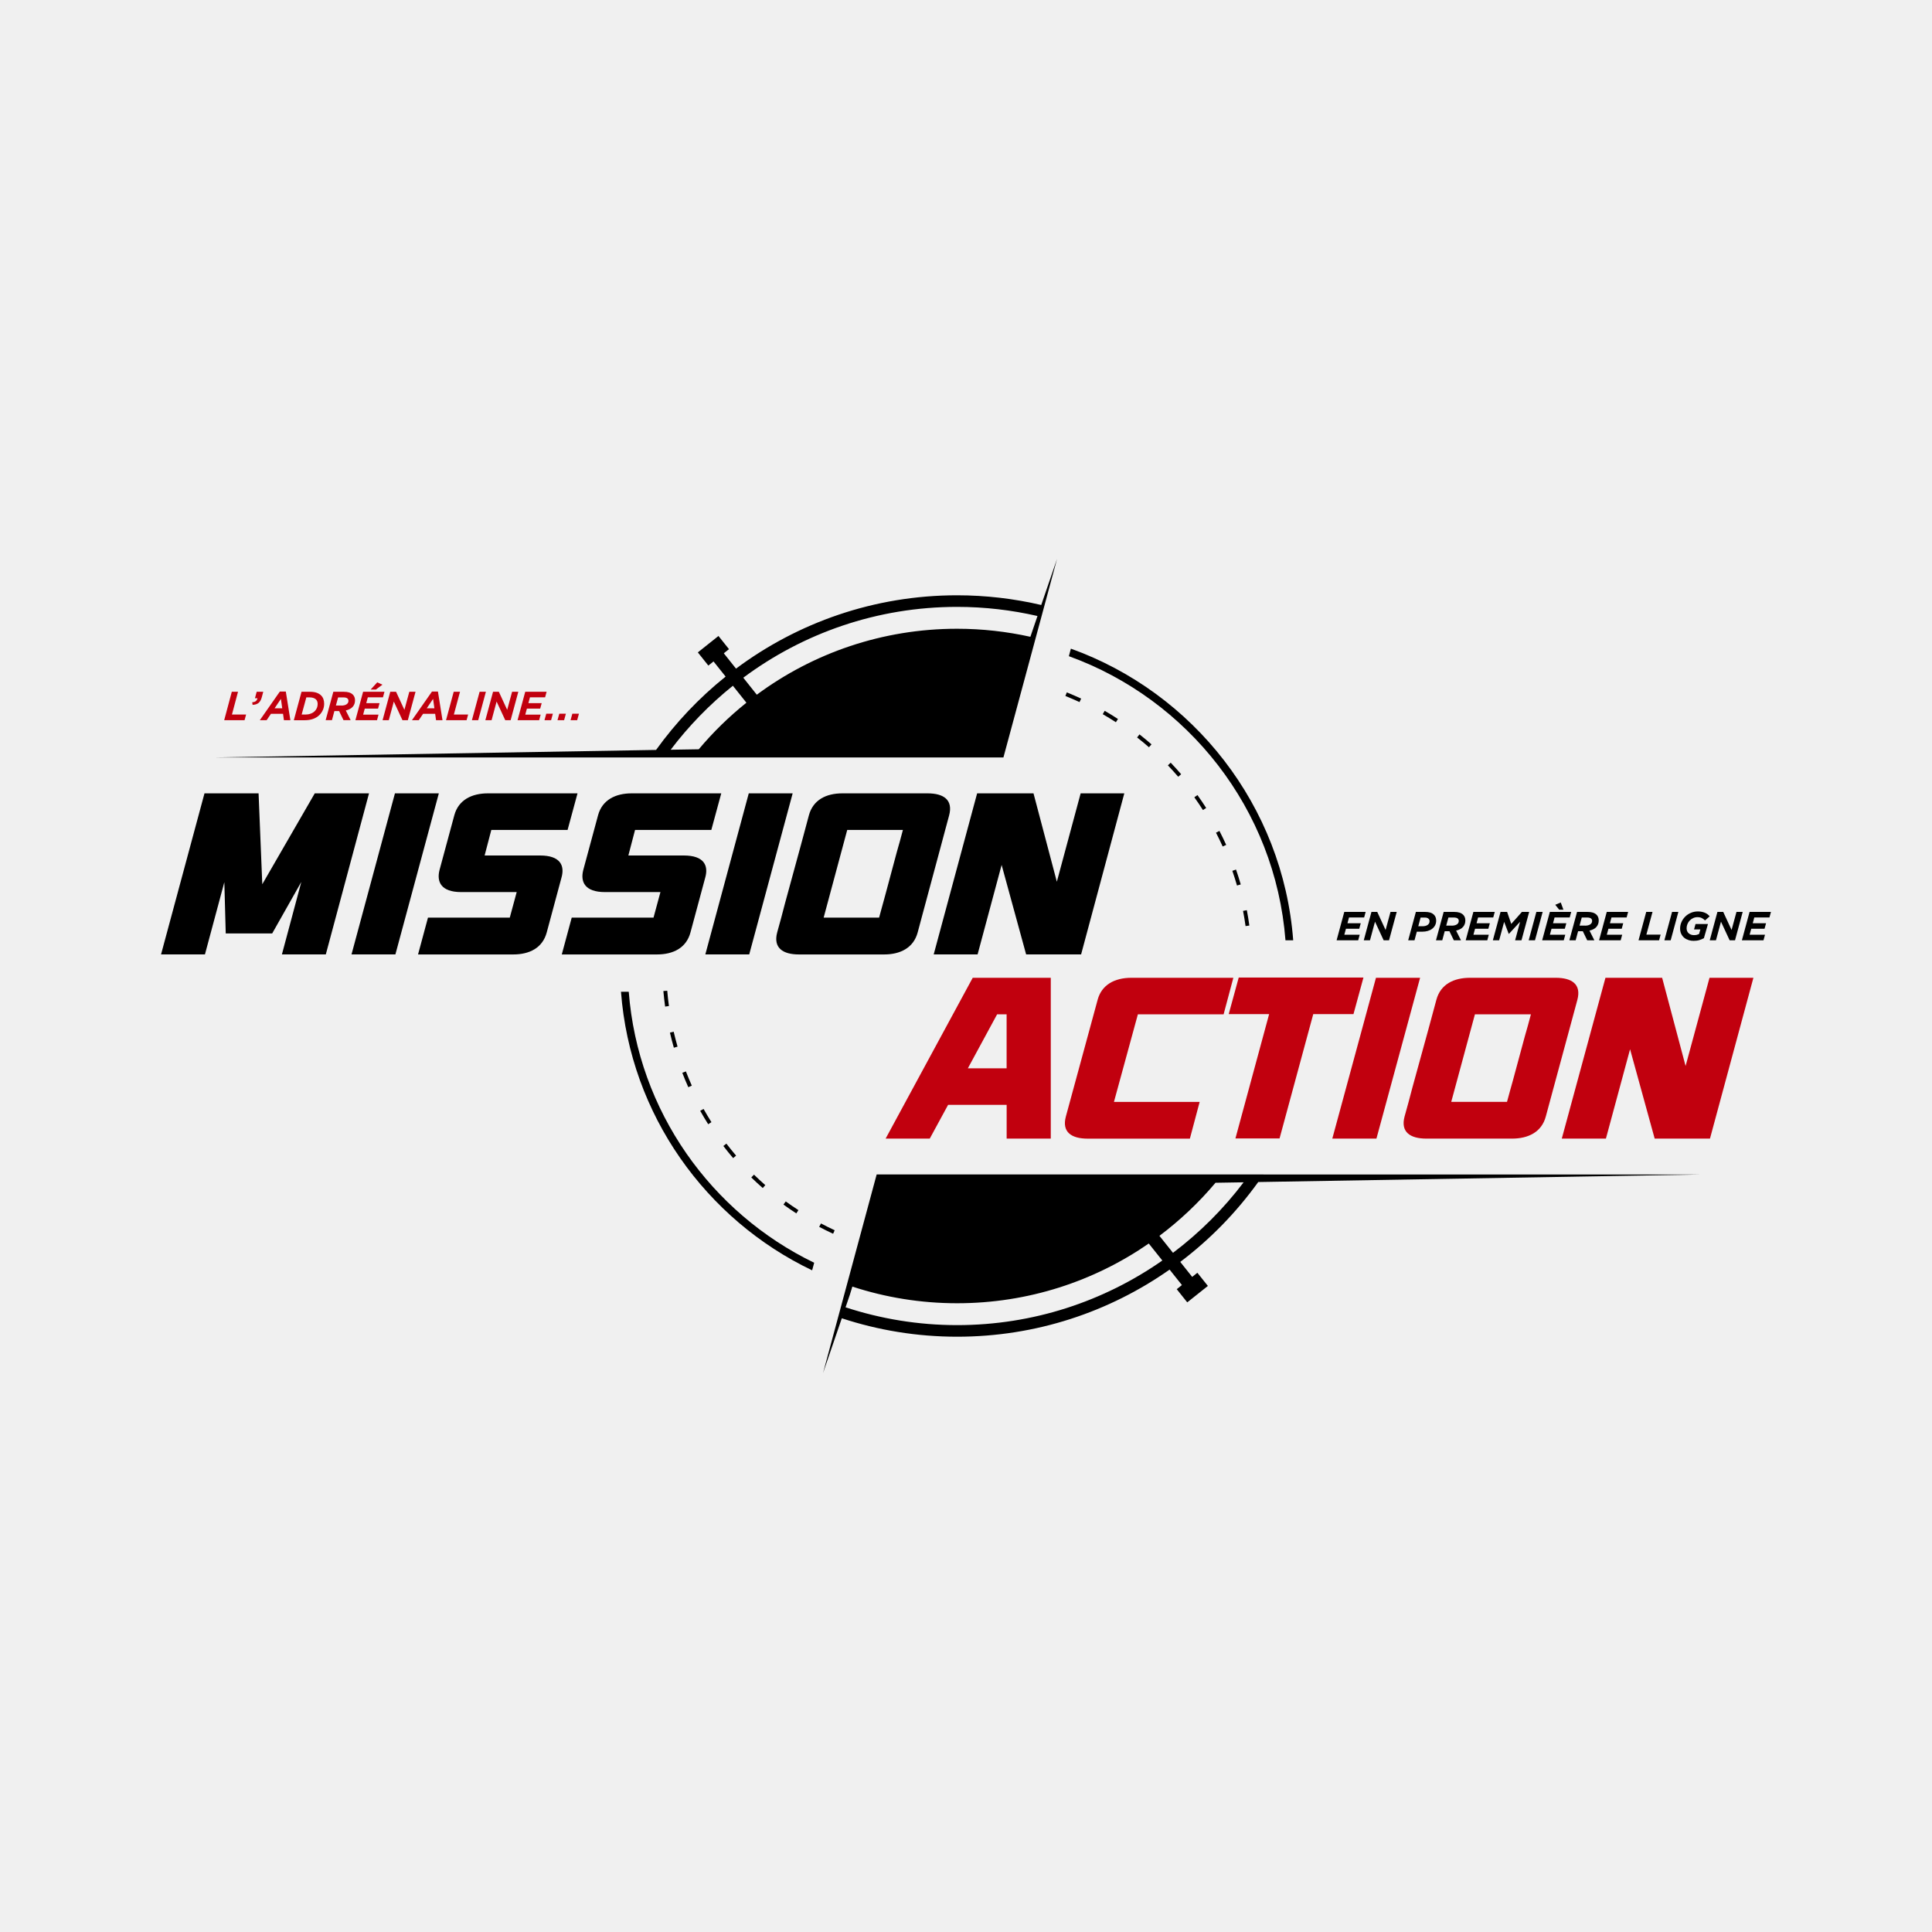
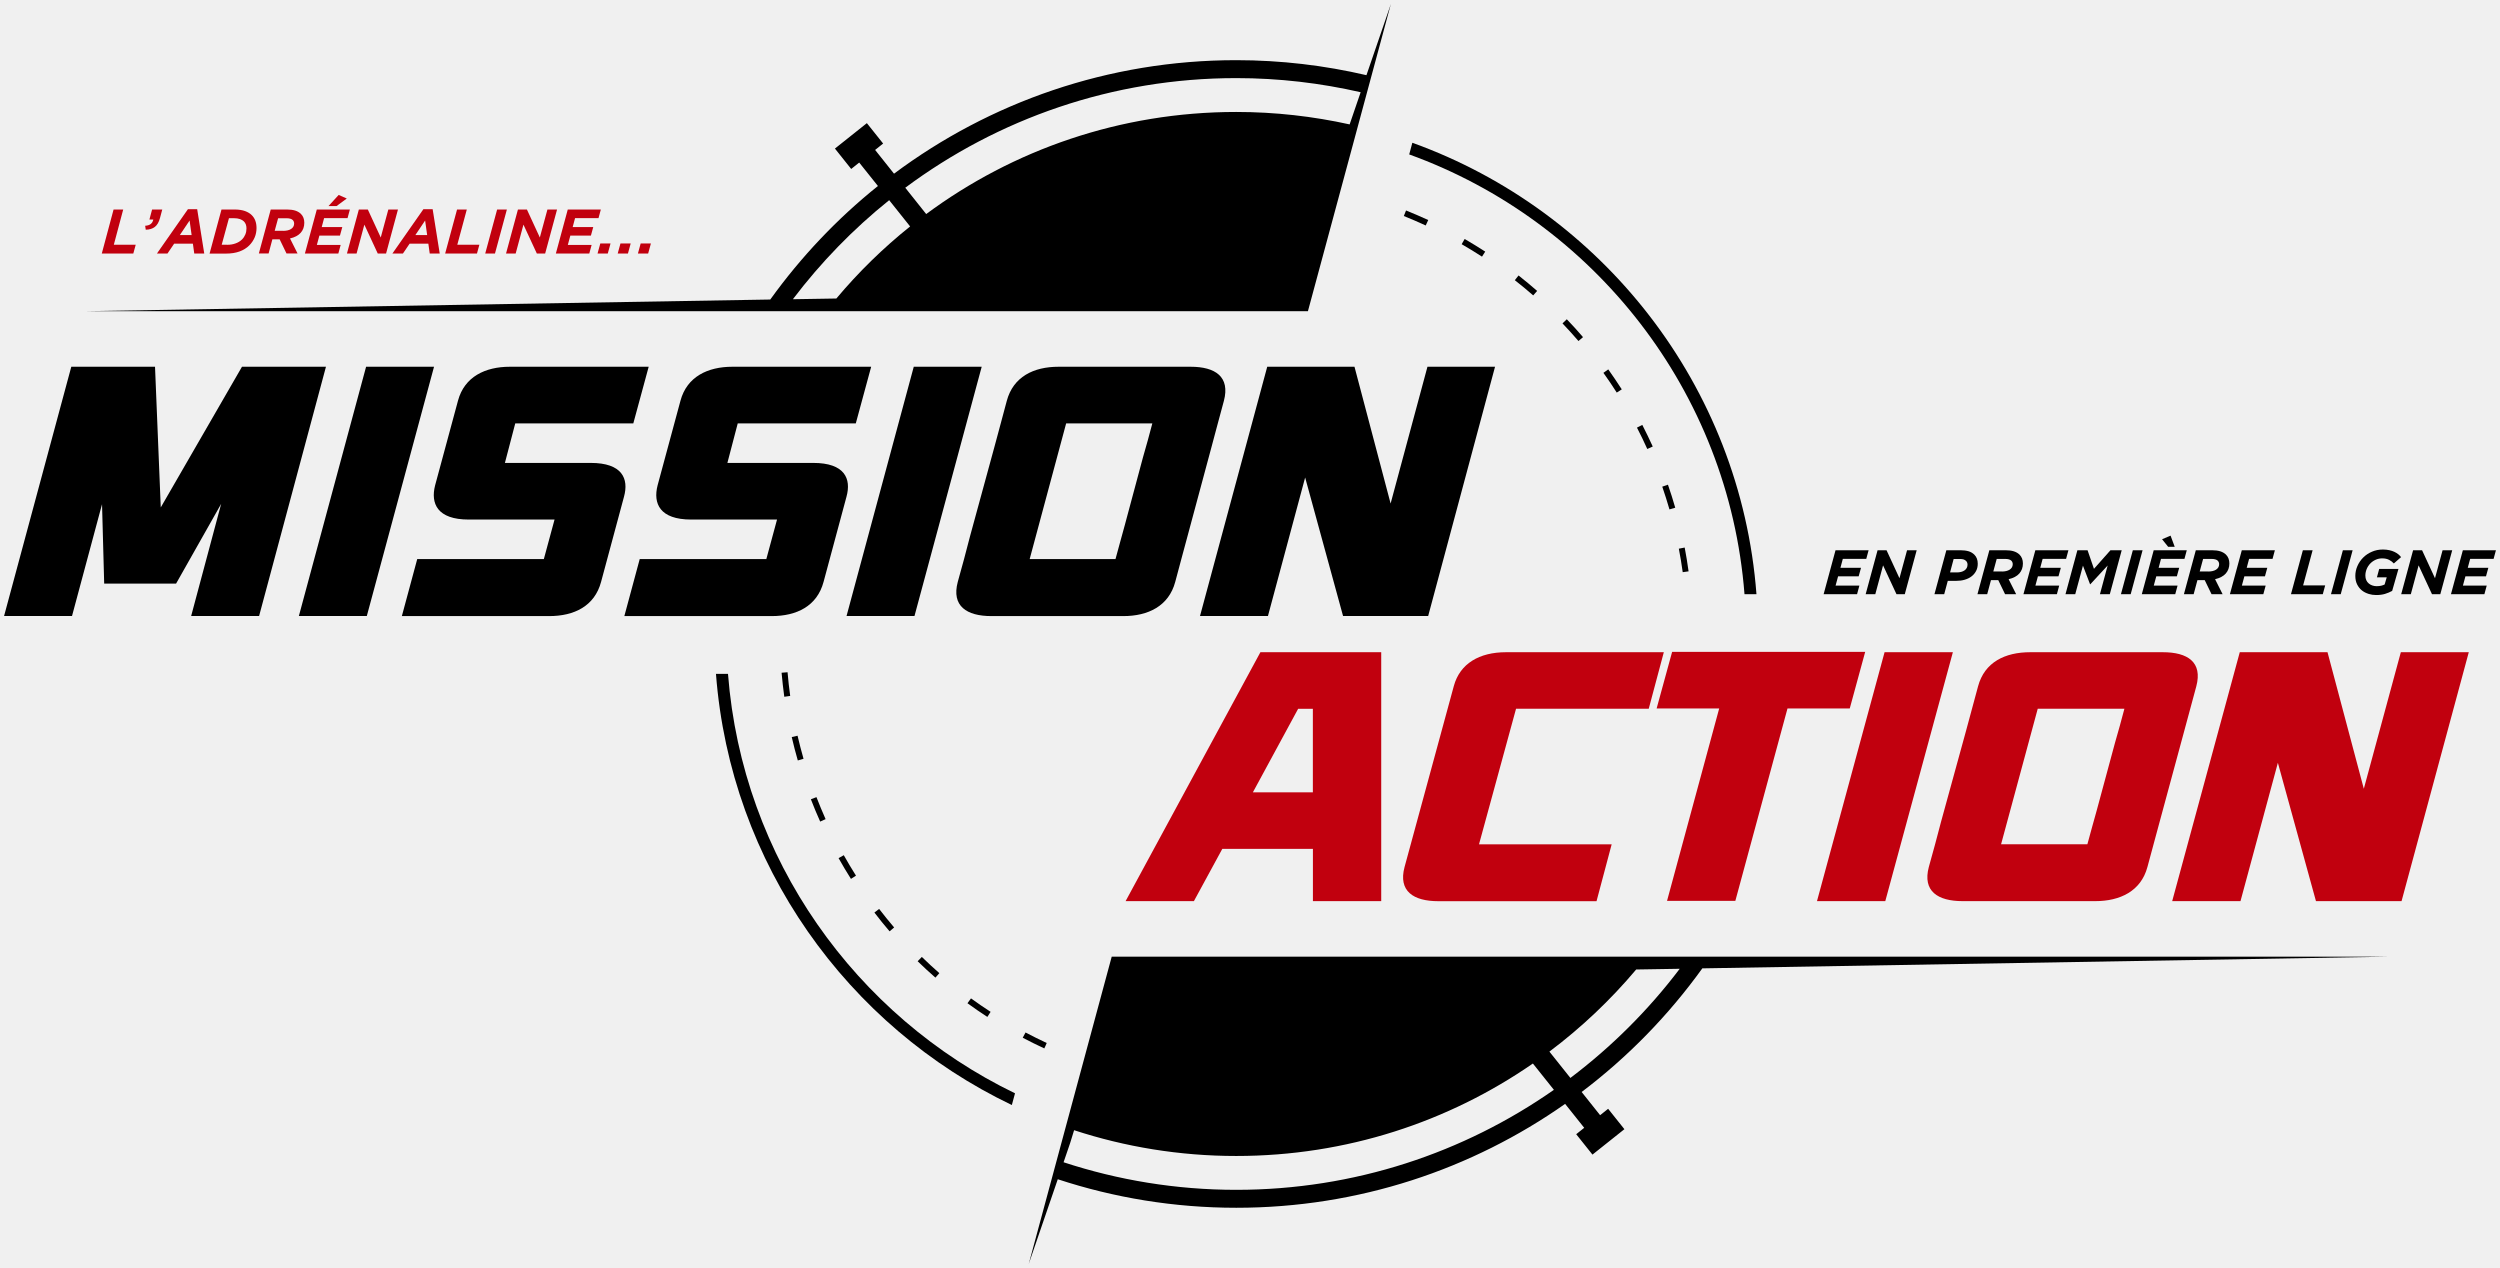
- <svg xmlns="http://www.w3.org/2000/svg" id="Calque_2" data-name="Calque 2" viewBox="0 0 500 500">
+ <svg xmlns="http://www.w3.org/2000/svg" width="418" height="212" viewBox="0 0 418 212" fill="none">
+   <g clip-path="url(#clip0_2347_283)">
+     <path d="M54.5 61.32L43.32 103H31.96L36.98 84.24L29.44 97.58H17.42L17.06 84.3L12.04 103H0.68L11.92 61.32H25.92L26.88 84.84L40.46 61.32H54.52H54.5Z" fill="black" />
+     <path d="M72.57 61.32L61.33 103H49.97L61.21 61.32H72.57Z" fill="black" />
+     <path d="M86.15 70.79L84.42 77.4H98.77C104.03 77.4 105.17 80.02 104.33 83.06L100.5 97.29C99.42 101.34 96.01 103.01 91.83 103.01H67.19L69.76 93.48H90.93L92.72 86.87H78.37C73.11 86.87 71.97 84.19 72.75 81.15L76.58 66.98C77.66 62.99 81.13 61.32 85.25 61.32H108.46L105.89 70.79H86.15Z" fill="black" />
+     <path d="M123.35 70.79L121.62 77.4H135.97C141.23 77.4 142.37 80.02 141.53 83.06L137.7 97.29C136.62 101.34 133.21 103.01 129.03 103.01H104.39L106.96 93.48H128.13L129.92 86.87H115.57C110.31 86.87 109.17 84.19 109.95 81.15L113.78 66.98C114.86 62.99 118.33 61.32 122.45 61.32H145.66L143.09 70.79H123.35Z" fill="black" />
+     <path d="M164.14 61.32L152.9 103H141.54L152.78 61.32H164.14Z" fill="black" />
+     <path d="M204.63 67.04C203.97 69.54 203.25 72.1 202.6 74.6L198.53 89.73C197.87 92.23 197.15 94.79 196.5 97.29C195.42 101.34 191.95 103.01 187.83 103.01H165.76C161.63 103.01 159.06 101.34 160.14 97.29C160.86 94.79 161.52 92.23 162.17 89.73L166.3 74.6C166.96 72.1 167.68 69.54 168.33 67.04C169.41 62.99 172.82 61.32 177 61.32H199.07C203.2 61.32 205.71 62.99 204.63 67.04ZM188.06 87.82L191.11 76.45C191.65 74.54 192.19 72.7 192.67 70.79H178.26L172.16 93.48H186.51C187.05 91.57 187.53 89.67 188.06 87.82Z" fill="black" />
+     <path d="M249.97 61.32L238.79 103H224.56L218.22 79.84L212 103H200.64L211.88 61.32H226.47L232.51 84.19L238.67 61.32H249.97Z" fill="black" />
+     <path d="M230.94 109.05V150.67H219.52V141.93H204.37L199.62 150.67H188.2L210.74 109.05H230.94ZM219.51 132.48V118.51H217.05L209.48 132.48H219.52H219.51Z" fill="#C1000E" />
+     <path d="M253.48 118.51L247.29 141.17H269.47L266.94 150.68H240.49C236.34 150.68 233.76 149.02 234.84 144.97L243.08 114.7C244.1 110.95 247.35 109.05 251.8 109.05H278.19L275.67 118.5H253.49L253.48 118.51Z" fill="#C1000E" />
+     <path d="M309.27 118.45H298.87L290.15 150.62H278.73L287.45 118.45H276.99L279.58 108.99H311.86L309.28 118.45H309.27Z" fill="#C1000E" />
+     <path d="M326.52 109.05L315.22 150.67H303.8L315.1 109.05H326.52Z" fill="#C1000E" />
+     <path d="M367.22 114.76C366.56 117.26 365.84 119.81 365.18 122.31L361.09 137.41C360.43 139.91 359.71 142.47 359.05 144.96C357.97 149 354.48 150.67 350.33 150.67H328.15C324 150.67 321.42 149.01 322.5 144.96C323.22 142.46 323.88 139.91 324.54 137.41L328.69 122.31C329.35 119.81 330.07 117.26 330.73 114.76C331.81 110.72 335.24 109.05 339.45 109.05H361.63C365.78 109.05 368.3 110.71 367.22 114.76ZM350.57 135.51L353.64 124.15C354.18 122.25 354.72 120.4 355.2 118.5H340.71L334.58 141.16H349.01C349.55 139.26 350.03 137.35 350.57 135.51Z" fill="#C1000E" />
+     <path d="M412.78 109.05L401.54 150.67H387.23L380.86 127.54L374.61 150.67H363.19L374.49 109.05H389.16L395.23 131.88L401.42 109.05H412.78Z" fill="#C1000E" />
+     <path d="M18.99 35.03H20.6L19.03 40.92H22.69L22.29 42.39H17.02L18.99 35.03Z" fill="#C1000E" />
+     <path d="M24.27 37.75C24.7 37.72 25.02 37.61 25.23 37.43C25.44 37.25 25.57 37.01 25.63 36.71H24.98L25.43 35.03H27.13L26.75 36.45C26.57 37.14 26.28 37.64 25.89 37.94C25.5 38.24 24.99 38.4 24.37 38.41L24.27 37.75Z" fill="#C1000E" />
+     <path d="M31.4 34.98H32.97L34.15 42.39H32.48L32.25 40.74H29.12L28 42.39H26.24L31.42 34.98H31.4ZM32.04 39.3L31.7 36.87L30.07 39.3H32.04Z" fill="#C1000E" />
+     <path d="M37.03 35.03H39.19C39.91 35.03 40.5 35.12 40.97 35.29C41.44 35.46 41.81 35.69 42.09 35.97C42.63 36.5 42.89 37.22 42.89 38.13C42.89 38.68 42.79 39.21 42.58 39.7C42.37 40.19 42.07 40.64 41.67 41.04C41.23 41.48 40.68 41.82 40.04 42.05C39.4 42.28 38.65 42.4 37.79 42.4H35.04L37.03 35.04V35.03ZM37.99 40.93C38.48 40.93 38.95 40.86 39.38 40.7C39.81 40.55 40.17 40.33 40.47 40.03C40.71 39.79 40.89 39.51 41.02 39.2C41.15 38.88 41.21 38.55 41.21 38.19C41.21 37.7 41.07 37.31 40.78 37.02C40.62 36.86 40.4 36.73 40.12 36.63C39.84 36.53 39.5 36.48 39.07 36.48H38.28L37.07 40.92H37.99V40.93Z" fill="#C1000E" />
+     <path d="M45.26 35.03H47.96C48.51 35.03 48.98 35.09 49.36 35.21C49.74 35.33 50.06 35.52 50.31 35.76C50.69 36.14 50.88 36.63 50.88 37.24C50.88 37.91 50.68 38.47 50.28 38.92C49.88 39.37 49.28 39.69 48.49 39.87L49.75 42.38H47.9L46.76 40.02H45.54L44.91 42.38H43.28L45.27 35.02L45.26 35.03ZM47.38 38.6C47.63 38.6 47.87 38.57 48.09 38.52C48.31 38.47 48.5 38.39 48.66 38.29C48.82 38.19 48.95 38.06 49.04 37.91C49.13 37.76 49.18 37.58 49.18 37.38C49.18 37.14 49.1 36.95 48.95 36.79C48.75 36.59 48.39 36.49 47.87 36.49H46.5L45.93 38.59H47.38V38.6Z" fill="#C1000E" />
+     <path d="M52.96 35.03H58.5L58.11 36.47H54.19L53.79 37.97H57.23L56.84 39.39H53.4L52.98 40.95H56.96L56.57 42.39H50.98L52.97 35.03H52.96ZM56.62 32.59L57.98 33.19L56.28 34.45H54.93L56.63 32.59H56.62Z" fill="#C1000E" />
+     <path d="M60 35.03H61.5L63.66 39.71L64.93 35.03H66.54L64.55 42.39H63.16L60.92 37.56L59.62 42.39H58.01L60 35.03Z" fill="#C1000E" />
+     <path d="M70.77 34.98H72.34L73.52 42.39H71.85L71.62 40.74H68.49L67.37 42.39H65.61L70.79 34.98H70.77ZM71.42 39.3L71.08 36.87L69.45 39.3H71.42Z" fill="#C1000E" />
+     <path d="M76.42 35.03H78.05L76.46 40.92H80.15L79.75 42.39H74.43L76.42 35.03Z" fill="#C1000E" />
+     <path d="M83.12 35.03H84.75L82.76 42.39H81.13L83.12 35.03Z" fill="#C1000E" />
+     <path d="M86.6 35.03H88.1L90.26 39.71L91.53 35.03H93.14L91.15 42.39H89.76L87.52 37.56L86.22 42.39H84.61L86.6 35.03Z" fill="#C1000E" />
+     <path d="M94.92 35.03H100.46L100.07 36.47H96.15L95.75 37.97H99.19L98.8 39.39H95.36L94.94 40.95H98.92L98.53 42.39H92.94L94.93 35.03H94.92Z" fill="#C1000E" />
+     <path d="M100.37 40.71H102.08L101.62 42.39H99.91L100.37 40.71Z" fill="#C1000E" />
+     <path d="M103.74 40.71H105.45L104.99 42.39H103.28L103.74 40.71Z" fill="#C1000E" />
+     <path d="M107.12 40.71H108.83L108.37 42.39H106.66L107.12 40.71Z" fill="#C1000E" />
+     <path d="M306.89 92H312.43L312.04 93.44H308.12L307.72 94.94H311.16L310.77 96.36H307.33L306.91 97.91H310.89L310.5 99.35H304.91L306.9 92H306.89Z" fill="black" />
+     <path d="M313.93 92H315.43L317.59 96.68L318.86 92H320.47L318.48 99.35H317.09L314.85 94.53L313.55 99.35H311.94L313.93 92Z" fill="black" />
+     <path d="M325.43 92H327.78C328.31 92 328.76 92.06 329.14 92.17C329.52 92.28 329.84 92.48 330.11 92.74C330.49 93.12 330.68 93.62 330.68 94.25C330.68 94.71 330.59 95.11 330.4 95.47C330.21 95.83 329.96 96.13 329.64 96.37C329.32 96.62 328.94 96.8 328.5 96.93C328.06 97.06 327.59 97.12 327.08 97.12H325.67L325.07 99.35H323.44L325.43 92ZM327.16 95.71C327.7 95.71 328.14 95.6 328.47 95.37C328.8 95.14 328.97 94.82 328.97 94.4C328.97 94.16 328.89 93.95 328.73 93.79C328.62 93.68 328.48 93.6 328.32 93.54C328.16 93.49 327.96 93.46 327.71 93.46H326.65L326.05 95.71H327.16Z" fill="black" />
+     <path d="M332.61 92H335.31C335.86 92 336.33 92.06 336.71 92.18C337.09 92.3 337.41 92.49 337.66 92.73C338.04 93.11 338.23 93.6 338.23 94.21C338.23 94.88 338.03 95.43 337.63 95.89C337.23 96.34 336.63 96.66 335.84 96.84L337.1 99.35H335.25L334.11 97H332.89L332.26 99.35H330.63L332.62 92H332.61ZM334.73 95.56C334.98 95.56 335.22 95.53 335.44 95.48C335.66 95.43 335.85 95.35 336.01 95.25C336.17 95.15 336.3 95.02 336.39 94.87C336.48 94.72 336.53 94.54 336.53 94.34C336.53 94.1 336.45 93.91 336.3 93.75C336.1 93.55 335.74 93.45 335.22 93.45H333.85L333.28 95.55H334.73V95.56Z" fill="black" />
+     <path d="M340.31 92H345.84L345.45 93.44H341.53L341.13 94.94H344.57L344.18 96.36H340.74L340.32 97.91H344.3L343.91 99.35H338.32L340.31 92Z" fill="black" />
+     <path d="M347.35 92H349.04L350.11 95.11L352.87 92H354.75L352.76 99.35H351.11L352.4 94.55L349.5 97.69H349.46L348.27 94.58L346.98 99.35H345.35L347.34 92H347.35Z" fill="black" />
+     <path d="M356.61 92H358.24L356.25 99.35H354.62L356.61 92Z" fill="black" />
+     <path d="M360.09 92H365.63L365.24 93.44H361.32L360.92 94.94H364.36L363.97 96.36H360.53L360.11 97.91H364.09L363.7 99.35H358.11L360.1 92H360.09ZM361.5 90.16L362.92 89.56L363.61 91.42H362.51L361.5 90.16Z" fill="black" />
+     <path d="M367.13 92H369.83C370.38 92 370.85 92.06 371.23 92.18C371.61 92.3 371.93 92.49 372.18 92.73C372.56 93.11 372.75 93.6 372.75 94.21C372.75 94.88 372.55 95.43 372.15 95.89C371.75 96.34 371.15 96.66 370.36 96.84L371.62 99.35H369.77L368.63 97H367.41L366.78 99.35H365.15L367.14 92H367.13ZM369.24 95.56C369.49 95.56 369.73 95.53 369.95 95.48C370.17 95.43 370.36 95.35 370.52 95.25C370.68 95.15 370.81 95.02 370.9 94.87C370.99 94.72 371.04 94.54 371.04 94.34C371.04 94.1 370.96 93.91 370.81 93.75C370.61 93.55 370.25 93.45 369.73 93.45H368.36L367.79 95.55H369.24V95.56Z" fill="black" />
+     <path d="M374.82 92H380.36L379.97 93.44H376.05L375.65 94.94H379.09L378.7 96.36H375.26L374.84 97.91H378.82L378.43 99.35H372.84L374.83 92H374.82Z" fill="black" />
+     <path d="M385.04 92H386.67L385.08 97.88H388.77L388.37 99.35H383.05L385.04 92Z" fill="black" />
+     <path d="M391.73 92H393.36L391.37 99.35H389.74L391.73 92Z" fill="black" />
+     <path d="M396.01 99.29C395.59 99.16 395.22 98.97 394.9 98.71C394.57 98.45 394.31 98.11 394.11 97.71C393.91 97.31 393.81 96.83 393.81 96.29C393.81 95.72 393.93 95.16 394.16 94.64C394.39 94.11 394.71 93.64 395.12 93.23C395.53 92.82 396.01 92.49 396.58 92.25C397.14 92 397.76 91.88 398.43 91.88C398.82 91.88 399.17 91.92 399.49 91.99C399.81 92.06 400.09 92.15 400.34 92.27C400.59 92.39 400.8 92.52 400.99 92.67C401.18 92.82 401.33 92.99 401.46 93.15L400.25 94.21C400.03 93.97 399.77 93.77 399.46 93.61C399.15 93.45 398.77 93.36 398.3 93.36C397.9 93.36 397.54 93.44 397.19 93.6C396.84 93.76 396.55 93.97 396.3 94.23C396.05 94.49 395.85 94.8 395.71 95.14C395.57 95.48 395.49 95.85 395.49 96.24C395.49 96.53 395.54 96.78 395.64 97C395.74 97.22 395.87 97.4 396.05 97.55C396.22 97.7 396.42 97.81 396.65 97.89C396.88 97.97 397.12 98.01 397.38 98.01C397.67 98.01 397.92 97.98 398.14 97.93C398.36 97.87 398.54 97.81 398.71 97.73L399.06 96.53H397.42L397.8 95.13H401.02L399.97 98.8C399.6 99 399.2 99.17 398.77 99.3C398.34 99.43 397.84 99.49 397.28 99.49C396.86 99.49 396.44 99.43 396.02 99.3L396.01 99.29Z" fill="black" />
+     <path d="M403.47 92H404.97L407.13 96.68L408.4 92H410.01L408.02 99.35H406.63L404.39 94.53L403.09 99.35H401.48L403.47 92Z" fill="black" />
+     <path d="M411.79 92H417.32L416.93 93.44H413.01L412.61 94.94H416.05L415.66 96.36H412.22L411.8 97.91H415.78L415.39 99.35H409.8L411.79 92Z" fill="black" />
+     <path d="M281.35 95.67C281.17 94.35 280.95 93.03 280.7 91.74L281.68 91.55C281.93 92.86 282.15 94.2 282.33 95.53L281.34 95.67H281.35ZM279.13 85.16C278.76 83.89 278.36 82.61 277.93 81.37L278.88 81.04C279.32 82.3 279.73 83.6 280.1 84.89L279.14 85.17L279.13 85.16ZM275.43 75.08C274.89 73.88 274.31 72.67 273.7 71.5L274.59 71.04C275.2 72.23 275.79 73.45 276.34 74.66L275.43 75.07V75.08ZM270.32 65.64C269.61 64.52 268.86 63.41 268.09 62.34L268.9 61.76C269.67 62.84 270.43 63.97 271.16 65.1L270.32 65.64ZM263.92 57.02C263.06 56.02 262.16 55.03 261.25 54.07L261.97 53.38C262.9 54.35 263.81 55.35 264.68 56.37L263.92 57.02ZM256.35 49.39C255.36 48.52 254.33 47.67 253.28 46.85L253.9 46.06C254.96 46.89 256 47.76 257.01 48.64L256.35 49.39ZM247.79 42.91C246.68 42.19 245.54 41.49 244.39 40.83L244.89 39.96C246.05 40.63 247.2 41.34 248.33 42.07L247.79 42.91ZM238.38 37.7C237.17 37.14 235.94 36.61 234.72 36.12L235.09 35.19C236.33 35.69 237.58 36.23 238.8 36.79L238.38 37.7Z" fill="black" />
+     <path d="M174.61 175.29L174.82 174.84L174.6 175.29C173.37 174.72 172.16 174.12 171 173.51L171.47 172.63C172.62 173.24 173.82 173.83 175.01 174.39L174.61 175.31V175.29ZM165.09 170.03C163.96 169.3 162.84 168.53 161.76 167.74L162.35 166.93C163.41 167.7 164.52 168.46 165.63 169.18L165.09 170.02V170.03ZM156.4 163.46C155.39 162.58 154.4 161.66 153.43 160.72L154.13 160C155.08 160.93 156.06 161.83 157.06 162.71L156.4 163.46ZM148.74 155.72C147.86 154.69 147.01 153.64 146.2 152.58L146.99 151.97C147.79 153.01 148.63 154.05 149.5 155.07L148.74 155.72ZM142.28 146.95C141.56 145.82 140.87 144.65 140.21 143.48L141.08 142.99C141.73 144.14 142.41 145.29 143.12 146.41L142.28 146.95ZM137.13 137.36C136.58 136.14 136.06 134.89 135.58 133.64L136.51 133.28C136.99 134.51 137.5 135.75 138.04 136.96L137.13 137.37V137.36ZM133.39 127.14C133.02 125.86 132.68 124.55 132.38 123.24L133.35 123.01C133.65 124.3 133.99 125.6 134.35 126.87L133.39 127.15V127.14ZM131.13 116.49C130.95 115.16 130.8 113.81 130.68 112.48L131.68 112.4C131.79 113.71 131.94 115.04 132.12 116.36L131.13 116.5V116.49Z" fill="black" />
+     <path d="M236.14 23.88L235.62 25.82C266.44 36.97 289.05 65.4 291.68 99.35H293.68C291.04 64.47 267.8 35.26 236.14 23.87V23.88Z" fill="black" />
+     <path d="M121.72 112.67H119.71C122.13 144.5 141.7 171.62 169.18 184.76L169.71 182.8C143.08 169.92 124.12 143.58 121.72 112.67Z" fill="black" />
+     <path d="M285.99 159.95H185.88L172 211.35L176.86 197.17C186.26 200.26 196.29 201.94 206.71 201.94C227.15 201.94 246.11 195.51 261.69 184.57L264.88 188.57L263.54 189.64L266.26 193.05L271.6 188.8L268.88 185.39L267.54 186.46L264.45 182.58C272.17 176.75 278.97 169.77 284.63 161.91L399.07 159.96H286.01L285.99 159.95ZM206.7 198.94C196.62 198.94 186.92 197.31 177.83 194.33L178.93 191.11L179.59 188.97C188.12 191.76 197.23 193.28 206.7 193.28C225.12 193.28 242.21 187.57 256.3 177.82L259.81 182.22C244.75 192.75 226.44 198.94 206.7 198.94ZM262.56 180.22L259.06 175.83C264.4 171.82 269.27 167.21 273.57 162.1L280.85 161.98C275.63 168.88 269.47 175.02 262.57 180.23L262.56 180.22Z" fill="black" />
+     <path d="M218.68 52.05L232.56 0.65L228.47 12.57C221.47 10.94 214.18 10.06 206.69 10.06C185.27 10.06 165.46 17.12 149.48 29.04L146.32 25.07L147.66 24L144.94 20.59L139.6 24.84L142.32 28.25L143.66 27.18L146.79 31.1C139.96 36.57 133.91 42.97 128.79 50.08L14.42 52.03H218.68V52.05ZM139.84 49.91L132.57 50.03C137.24 43.87 142.65 38.3 148.67 33.47L152.17 37.86C147.67 41.46 143.54 45.5 139.84 49.91ZM154.86 35.79L151.36 31.39C166.83 19.88 185.98 13.06 206.7 13.06C213.85 13.06 220.81 13.89 227.5 15.42L225.66 20.8C219.55 19.45 213.21 18.72 206.7 18.72C187.29 18.72 169.36 25.06 154.87 35.78L154.86 35.79Z" fill="black" />
+   </g>
  <defs>
-     <style>
-       .cls-1 {
-         fill: #c1000e;
-       }
-     </style>
+     <clipPath id="clip0_2347_283">
+       <rect width="418" height="212" fill="white" />
+     </clipPath>
  </defs>
-   <g>
-     <path d="M95.5,205.32l-11.18,41.68h-11.36l5.02-18.76-7.54,13.34h-12.02l-.36-13.28-5.02,18.7h-11.36l11.24-41.68h14l.96,23.52,13.58-23.52h14.06Z" />
-     <path d="M113.57,205.32l-11.24,41.68h-11.36l11.24-41.68h11.36Z" />
-     <path d="M127.15,214.79l-1.73,6.61h14.35c5.26,0,6.4,2.62,5.56,5.66l-3.83,14.23c-1.08,4.05-4.49,5.72-8.67,5.72h-24.64l2.57-9.53h21.17l1.79-6.61h-14.35c-5.26,0-6.4-2.68-5.62-5.72l3.83-14.17c1.08-3.99,4.55-5.66,8.67-5.66h23.21l-2.57,9.47h-19.74Z" />
-     <path d="M164.35,214.79l-1.73,6.61h14.35c5.26,0,6.4,2.62,5.56,5.66l-3.83,14.23c-1.08,4.05-4.49,5.72-8.67,5.72h-24.64l2.57-9.53h21.17l1.79-6.61h-14.35c-5.26,0-6.4-2.68-5.62-5.72l3.83-14.17c1.08-3.99,4.55-5.66,8.67-5.66h23.21l-2.57,9.47h-19.74Z" />
-     <path d="M205.14,205.32l-11.24,41.68h-11.36l11.24-41.68h11.36Z" />
-     <path d="M245.63,211.04c-.66,2.5-1.38,5.06-2.03,7.56l-4.07,15.13c-.66,2.5-1.38,5.06-2.03,7.56-1.08,4.05-4.55,5.72-8.67,5.72h-22.07c-4.13,0-6.7-1.67-5.62-5.72.72-2.5,1.38-5.06,2.03-7.56l4.13-15.13c.66-2.5,1.38-5.06,2.03-7.56,1.08-4.05,4.49-5.72,8.67-5.72h22.07c4.13,0,6.64,1.67,5.56,5.72ZM229.06,231.82l3.05-11.37c.54-1.91,1.08-3.75,1.56-5.66h-14.41l-6.1,22.69h14.35c.54-1.91,1.02-3.81,1.55-5.66Z" />
-     <path d="M290.97,205.32l-11.18,41.68h-14.23l-6.34-23.16-6.22,23.16h-11.36l11.24-41.68h14.59l6.04,22.87,6.16-22.87h11.3Z" />
-   </g>
-   <g>
-     <path class="cls-1" d="M271.94,253.05v41.62h-11.42v-8.74h-15.15l-4.75,8.74h-11.42l22.54-41.62h20.2ZM260.51,276.48v-13.97h-2.46l-7.57,13.97h10.04Z" />
-     <path class="cls-1" d="M294.48,262.51l-6.19,22.66h22.18l-2.53,9.51h-26.45c-4.15,0-6.73-1.66-5.65-5.71l8.24-30.27c1.02-3.75,4.27-5.65,8.72-5.65h26.39l-2.52,9.45h-22.18Z" />
-     <path class="cls-1" d="M350.27,262.45h-10.4l-8.72,32.17h-11.42l8.72-32.17h-10.46l2.59-9.46h32.28l-2.58,9.46Z" />
-     <path class="cls-1" d="M367.52,253.05l-11.3,41.62h-11.42l11.3-41.62h11.42Z" />
-     <path class="cls-1" d="M408.22,258.76c-.66,2.5-1.38,5.05-2.04,7.55l-4.09,15.1c-.66,2.5-1.38,5.06-2.04,7.55-1.08,4.04-4.57,5.71-8.72,5.71h-22.18c-4.15,0-6.73-1.66-5.65-5.71.72-2.5,1.38-5.05,2.04-7.55l4.15-15.1c.66-2.5,1.38-5.05,2.04-7.55,1.08-4.04,4.51-5.71,8.72-5.71h22.18c4.15,0,6.67,1.66,5.59,5.71ZM391.57,279.51l3.07-11.36c.54-1.9,1.08-3.75,1.56-5.65h-14.49l-6.13,22.66h14.43c.54-1.9,1.02-3.81,1.56-5.65Z" />
-     <path class="cls-1" d="M453.78,253.05l-11.24,41.62h-14.31l-6.37-23.13-6.25,23.13h-11.42l11.3-41.62h14.67l6.07,22.83,6.19-22.83h11.36Z" />
-   </g>
-   <g>
-     <path class="cls-1" d="M59.99,179.03h1.61l-1.57,5.89h3.66l-.4,1.47h-5.27l1.97-7.36Z" />
-     <path class="cls-1" d="M65.27,181.75c.43-.03.75-.14.96-.32.21-.18.34-.42.4-.72h-.65l.45-1.68h1.7l-.38,1.42c-.18.69-.47,1.19-.86,1.49-.39.3-.9.46-1.52.47l-.1-.66Z" />
-     <g>
-       <path class="cls-1" d="M72.4,178.98h1.57l1.18,7.41h-1.67l-.23-1.65h-3.13l-1.12,1.65h-1.76l5.18-7.41ZM73.04,183.3l-.34-2.43-1.63,2.43h1.97Z" />
-       <path class="cls-1" d="M78.03,179.03h2.16c.72,0,1.31.09,1.78.26s.84.4,1.12.68c.54.53.8,1.25.8,2.16,0,.55-.1,1.08-.31,1.57-.21.49-.51.94-.91,1.34-.44.44-.99.78-1.63,1.01-.64.23-1.39.35-2.25.35h-2.75l1.99-7.36ZM78.99,184.93c.49,0,.96-.07,1.39-.23.43-.15.79-.37,1.09-.67.24-.24.42-.52.55-.83.13-.32.19-.65.19-1.01,0-.49-.14-.88-.43-1.17-.16-.16-.38-.29-.66-.39-.28-.1-.62-.15-1.05-.15h-.79l-1.21,4.44h.92Z" />
-       <path class="cls-1" d="M86.26,179.03h2.7c.55,0,1.02.06,1.4.18.38.12.7.31.95.55.38.38.57.87.57,1.48,0,.67-.2,1.23-.6,1.68-.4.45-1,.77-1.79.95l1.26,2.51h-1.85l-1.14-2.36h-1.22l-.63,2.36h-1.63l1.99-7.36ZM88.38,182.6c.25,0,.49-.03.71-.08s.41-.13.57-.23.29-.23.38-.38c.09-.15.14-.33.14-.53,0-.24-.08-.43-.23-.59-.2-.2-.56-.3-1.08-.3h-1.37l-.57,2.1h1.45Z" />
-       <path class="cls-1" d="M93.96,179.03h5.54l-.39,1.44h-3.92l-.4,1.5h3.44l-.39,1.42h-3.44l-.42,1.56h3.98l-.39,1.44h-5.59l1.99-7.36ZM97.62,176.59l1.36.6-1.7,1.26h-1.35l1.7-1.86Z" />
-       <path class="cls-1" d="M101,179.03h1.5l2.16,4.68,1.27-4.68h1.61l-1.99,7.36h-1.39l-2.24-4.83-1.3,4.83h-1.61l1.99-7.36Z" />
-       <path class="cls-1" d="M111.77,178.98h1.57l1.18,7.41h-1.67l-.23-1.65h-3.13l-1.12,1.65h-1.76l5.18-7.41ZM112.42,183.3l-.34-2.43-1.63,2.43h1.97Z" />
-       <path class="cls-1" d="M117.42,179.03h1.63l-1.59,5.89h3.69l-.4,1.47h-5.32l1.99-7.36Z" />
-       <path class="cls-1" d="M124.12,179.03h1.63l-1.99,7.36h-1.63l1.99-7.36Z" />
-       <path class="cls-1" d="M127.6,179.03h1.5l2.16,4.68,1.27-4.68h1.61l-1.99,7.36h-1.39l-2.24-4.83-1.3,4.83h-1.61l1.99-7.36Z" />
-       <path class="cls-1" d="M135.92,179.03h5.54l-.39,1.44h-3.92l-.4,1.5h3.44l-.39,1.42h-3.44l-.42,1.56h3.98l-.39,1.44h-5.59l1.99-7.36Z" />
-       <path class="cls-1" d="M141.37,184.71h1.71l-.46,1.68h-1.71l.46-1.68Z" />
-       <path class="cls-1" d="M144.74,184.71h1.71l-.46,1.68h-1.71l.46-1.68Z" />
-       <path class="cls-1" d="M148.12,184.71h1.71l-.46,1.68h-1.71l.46-1.68Z" />
-     </g>
-   </g>
-   <g>
-     <path d="M347.89,236h5.54l-.39,1.44h-3.92l-.4,1.5h3.44l-.39,1.42h-3.44l-.42,1.55h3.98l-.39,1.44h-5.59l1.99-7.35Z" />
-     <path d="M354.93,236h1.5l2.16,4.68,1.27-4.68h1.61l-1.99,7.35h-1.39l-2.24-4.82-1.3,4.82h-1.61l1.99-7.35Z" />
-     <path d="M366.43,236h2.35c.53,0,.98.06,1.36.17s.7.31.97.57c.38.38.57.88.57,1.51,0,.46-.09.86-.28,1.22s-.44.66-.76.9c-.32.25-.7.43-1.14.56-.44.13-.91.19-1.42.19h-1.41l-.6,2.23h-1.63l1.99-7.35ZM368.16,239.71c.54,0,.98-.11,1.31-.34s.5-.55.5-.97c0-.24-.08-.45-.24-.61-.11-.11-.25-.19-.41-.25-.16-.05-.36-.08-.61-.08h-1.06l-.6,2.25h1.11Z" />
-     <path d="M373.61,236h2.7c.55,0,1.02.06,1.4.18.38.12.7.31.95.55.38.38.57.87.57,1.48,0,.67-.2,1.22-.6,1.68-.4.45-1,.77-1.79.95l1.26,2.51h-1.85l-1.14-2.35h-1.22l-.63,2.35h-1.63l1.99-7.35ZM375.73,239.56c.25,0,.49-.03.71-.08.22-.05.41-.13.57-.23s.29-.23.38-.38.14-.33.14-.53c0-.24-.08-.43-.23-.59-.2-.2-.56-.3-1.08-.3h-1.37l-.57,2.1h1.45Z" />
-     <path d="M381.31,236h5.53l-.39,1.44h-3.92l-.4,1.5h3.44l-.39,1.42h-3.44l-.42,1.55h3.98l-.39,1.44h-5.59l1.99-7.35Z" />
-     <path d="M388.35,236h1.69l1.07,3.11,2.76-3.11h1.88l-1.99,7.35h-1.65l1.29-4.8-2.9,3.14h-.04l-1.19-3.11-1.29,4.77h-1.63l1.99-7.35Z" />
-     <path d="M397.61,236h1.63l-1.99,7.35h-1.63l1.99-7.35Z" />
-     <path d="M401.09,236h5.54l-.39,1.44h-3.92l-.4,1.5h3.44l-.39,1.42h-3.44l-.42,1.55h3.98l-.39,1.44h-5.59l1.99-7.35ZM402.5,234.16l1.42-.6.69,1.86h-1.1l-1.01-1.26Z" />
-     <path d="M408.13,236h2.7c.55,0,1.02.06,1.4.18.38.12.7.31.95.55.38.38.57.87.57,1.48,0,.67-.2,1.22-.6,1.68-.4.45-1,.77-1.79.95l1.26,2.51h-1.85l-1.14-2.35h-1.22l-.63,2.35h-1.63l1.99-7.35ZM410.24,239.56c.25,0,.49-.03.71-.08.22-.05.41-.13.57-.23s.29-.23.38-.38c.09-.15.14-.33.14-.53,0-.24-.08-.43-.23-.59-.2-.2-.56-.3-1.08-.3h-1.37l-.57,2.1h1.45Z" />
-     <path d="M415.82,236h5.54l-.39,1.44h-3.92l-.4,1.5h3.44l-.39,1.42h-3.44l-.42,1.55h3.98l-.39,1.44h-5.59l1.99-7.35Z" />
-     <path d="M426.04,236h1.63l-1.59,5.88h3.69l-.4,1.47h-5.32l1.99-7.35Z" />
-     <path d="M432.73,236h1.63l-1.99,7.35h-1.63l1.99-7.35Z" />
-     <path d="M437.01,243.29c-.42-.13-.79-.32-1.11-.58-.33-.26-.59-.6-.79-1s-.3-.88-.3-1.42c0-.57.12-1.13.35-1.65.23-.53.55-1,.96-1.41s.89-.74,1.46-.98c.56-.25,1.18-.37,1.85-.37.39,0,.74.04,1.06.11.32.07.6.16.85.28.25.12.46.25.65.4.19.15.34.32.47.48l-1.21,1.06c-.22-.24-.48-.44-.79-.6-.31-.16-.69-.25-1.16-.25-.4,0-.76.08-1.11.24s-.64.37-.89.63c-.25.26-.45.57-.59.91s-.22.71-.22,1.1c0,.29.05.54.15.76.1.22.23.4.41.55.17.15.37.26.6.34.23.08.47.12.73.12.29,0,.54-.03.76-.08.22-.06.4-.12.57-.2l.35-1.2h-1.64l.38-1.4h3.22l-1.05,3.67c-.37.2-.77.37-1.2.5-.43.13-.93.19-1.49.19-.42,0-.84-.06-1.26-.19Z" />
-     <path d="M444.47,236h1.5l2.16,4.68,1.27-4.68h1.61l-1.99,7.35h-1.39l-2.24-4.82-1.3,4.82h-1.61l1.99-7.35Z" />
-     <path d="M452.79,236h5.53l-.39,1.44h-3.92l-.4,1.5h3.44l-.39,1.42h-3.44l-.42,1.55h3.98l-.39,1.44h-5.59l1.99-7.35Z" />
-   </g>
-   <path d="M322.35,239.67c-.18-1.32-.4-2.64-.65-3.93l.98-.19c.25,1.31.47,2.65.65,3.98l-.99.14ZM320.13,229.16c-.37-1.27-.77-2.55-1.2-3.79l.95-.33c.44,1.26.85,2.56,1.22,3.85l-.96.28ZM316.43,219.08c-.54-1.2-1.12-2.41-1.73-3.58l.89-.46c.61,1.19,1.2,2.41,1.75,3.62l-.91.41ZM311.32,209.64c-.71-1.12-1.46-2.23-2.23-3.3l.81-.58c.77,1.08,1.53,2.21,2.26,3.34l-.84.54ZM304.92,201.02c-.86-1-1.76-1.99-2.67-2.95l.72-.69c.93.97,1.84,1.97,2.71,2.99l-.76.65ZM297.35,193.39c-.99-.87-2.02-1.72-3.07-2.54l.62-.79c1.06.83,2.1,1.7,3.11,2.58l-.66.75ZM288.79,186.91c-1.11-.72-2.25-1.42-3.4-2.08l.5-.87c1.16.67,2.31,1.38,3.44,2.11l-.54.84ZM279.38,181.7c-1.21-.56-2.44-1.09-3.66-1.58l.37-.93c1.24.5,2.49,1.04,3.71,1.6l-.42.91Z" />
-   <path d="M215.61,319.29l.21-.45-.22.45c-1.23-.57-2.44-1.17-3.6-1.78l.47-.88c1.15.61,2.35,1.2,3.54,1.76l-.4.92ZM206.09,314.03c-1.13-.73-2.25-1.5-3.33-2.29l.59-.81c1.06.77,2.17,1.53,3.28,2.25l-.54.84ZM197.4,307.46c-1.01-.88-2-1.8-2.97-2.74l.7-.72c.95.93,1.93,1.83,2.93,2.71l-.66.75ZM189.74,299.72c-.88-1.03-1.73-2.08-2.54-3.14l.79-.61c.8,1.04,1.64,2.08,2.51,3.1l-.76.65ZM183.28,290.95c-.72-1.13-1.41-2.3-2.07-3.47l.87-.49c.65,1.15,1.33,2.3,2.04,3.42l-.84.54ZM178.13,281.36c-.55-1.22-1.07-2.47-1.55-3.72l.93-.36c.48,1.23.99,2.47,1.53,3.68l-.91.41ZM174.39,271.14c-.37-1.28-.71-2.59-1.01-3.9l.97-.23c.3,1.29.64,2.59,1,3.86l-.96.28ZM172.13,260.49c-.18-1.33-.33-2.68-.45-4.01l1-.08c.11,1.31.26,2.64.44,3.96l-.99.14Z" />
-   <g>
-     <path d="M277.14,167.88l-.52,1.94c30.82,11.15,53.43,39.58,56.06,73.53h2c-2.64-34.88-25.88-64.09-57.54-75.48Z" />
-     <path d="M162.72,256.67h-2.01c2.42,31.83,21.99,58.95,49.47,72.09l.53-1.96c-26.63-12.88-45.59-39.22-47.99-70.13Z" />
-   </g>
-   <g>
-     <path d="M326.99,303.95h-100.11l-13.88,51.4,4.86-14.18c9.4,3.09,19.43,4.77,29.85,4.77,20.44,0,39.4-6.43,54.98-17.37l3.19,4-1.34,1.07,2.72,3.41,5.34-4.25-2.72-3.41-1.34,1.07-3.09-3.88c7.72-5.83,14.52-12.81,20.18-20.67l114.44-1.95h-113.06ZM247.7,342.94c-10.08,0-19.78-1.63-28.87-4.61l1.1-3.22.66-2.14c8.53,2.79,17.64,4.31,27.11,4.31,18.42,0,35.51-5.71,49.6-15.46l3.51,4.4c-15.06,10.53-33.37,16.72-53.11,16.72ZM303.56,324.22l-3.5-4.39c5.34-4.01,10.21-8.62,14.51-13.73l7.28-.12c-5.22,6.9-11.38,13.04-18.28,18.25Z" />
-     <path d="M259.68,196.05l13.88-51.4-4.09,11.92c-7-1.63-14.29-2.51-21.78-2.51-21.42,0-41.23,7.06-57.21,18.98l-3.16-3.97,1.34-1.07-2.72-3.41-5.34,4.25,2.72,3.41,1.34-1.07,3.13,3.92c-6.83,5.47-12.88,11.87-18,18.98l-114.37,1.95h204.26ZM180.84,193.91l-7.27.12c4.67-6.16,10.08-11.73,16.1-16.56l3.5,4.39c-4.5,3.6-8.63,7.64-12.33,12.05ZM195.86,179.79l-3.5-4.4c15.47-11.51,34.62-18.33,55.34-18.33,7.15,0,14.11.83,20.8,2.36l-1.84,5.38c-6.11-1.35-12.45-2.08-18.96-2.08-19.41,0-37.34,6.34-51.83,17.06Z" />
-   </g>
</svg>
